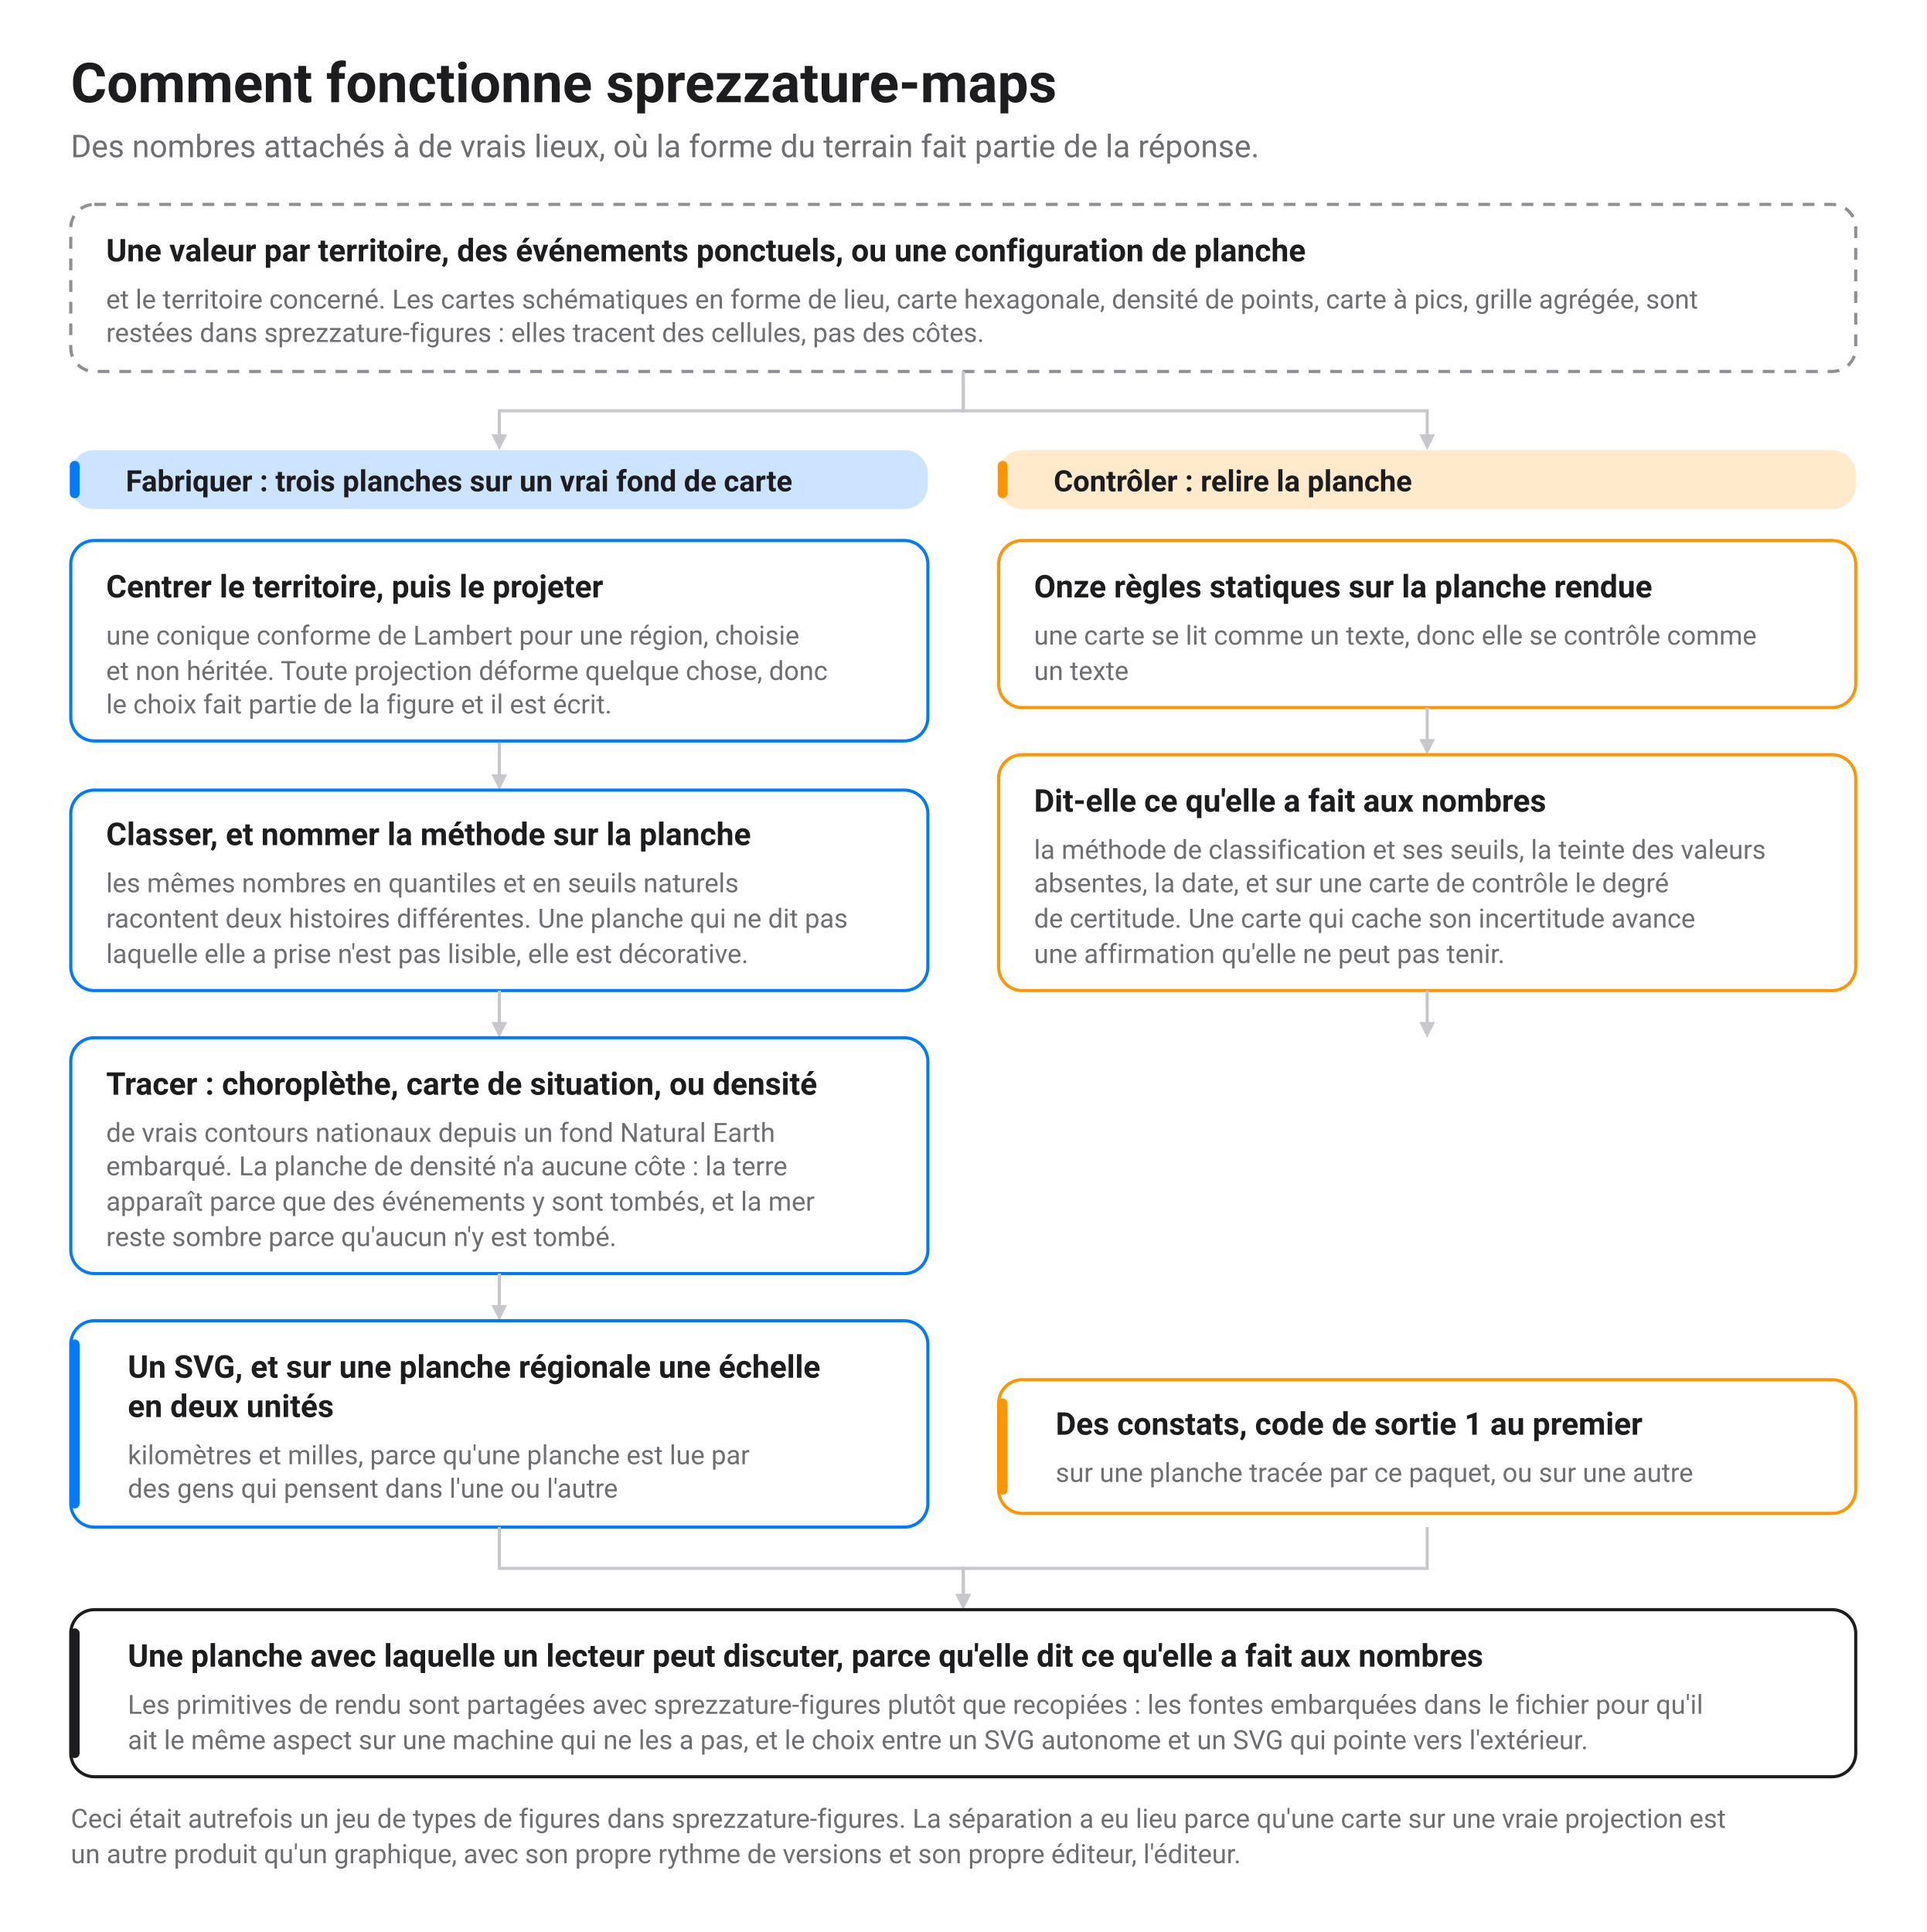
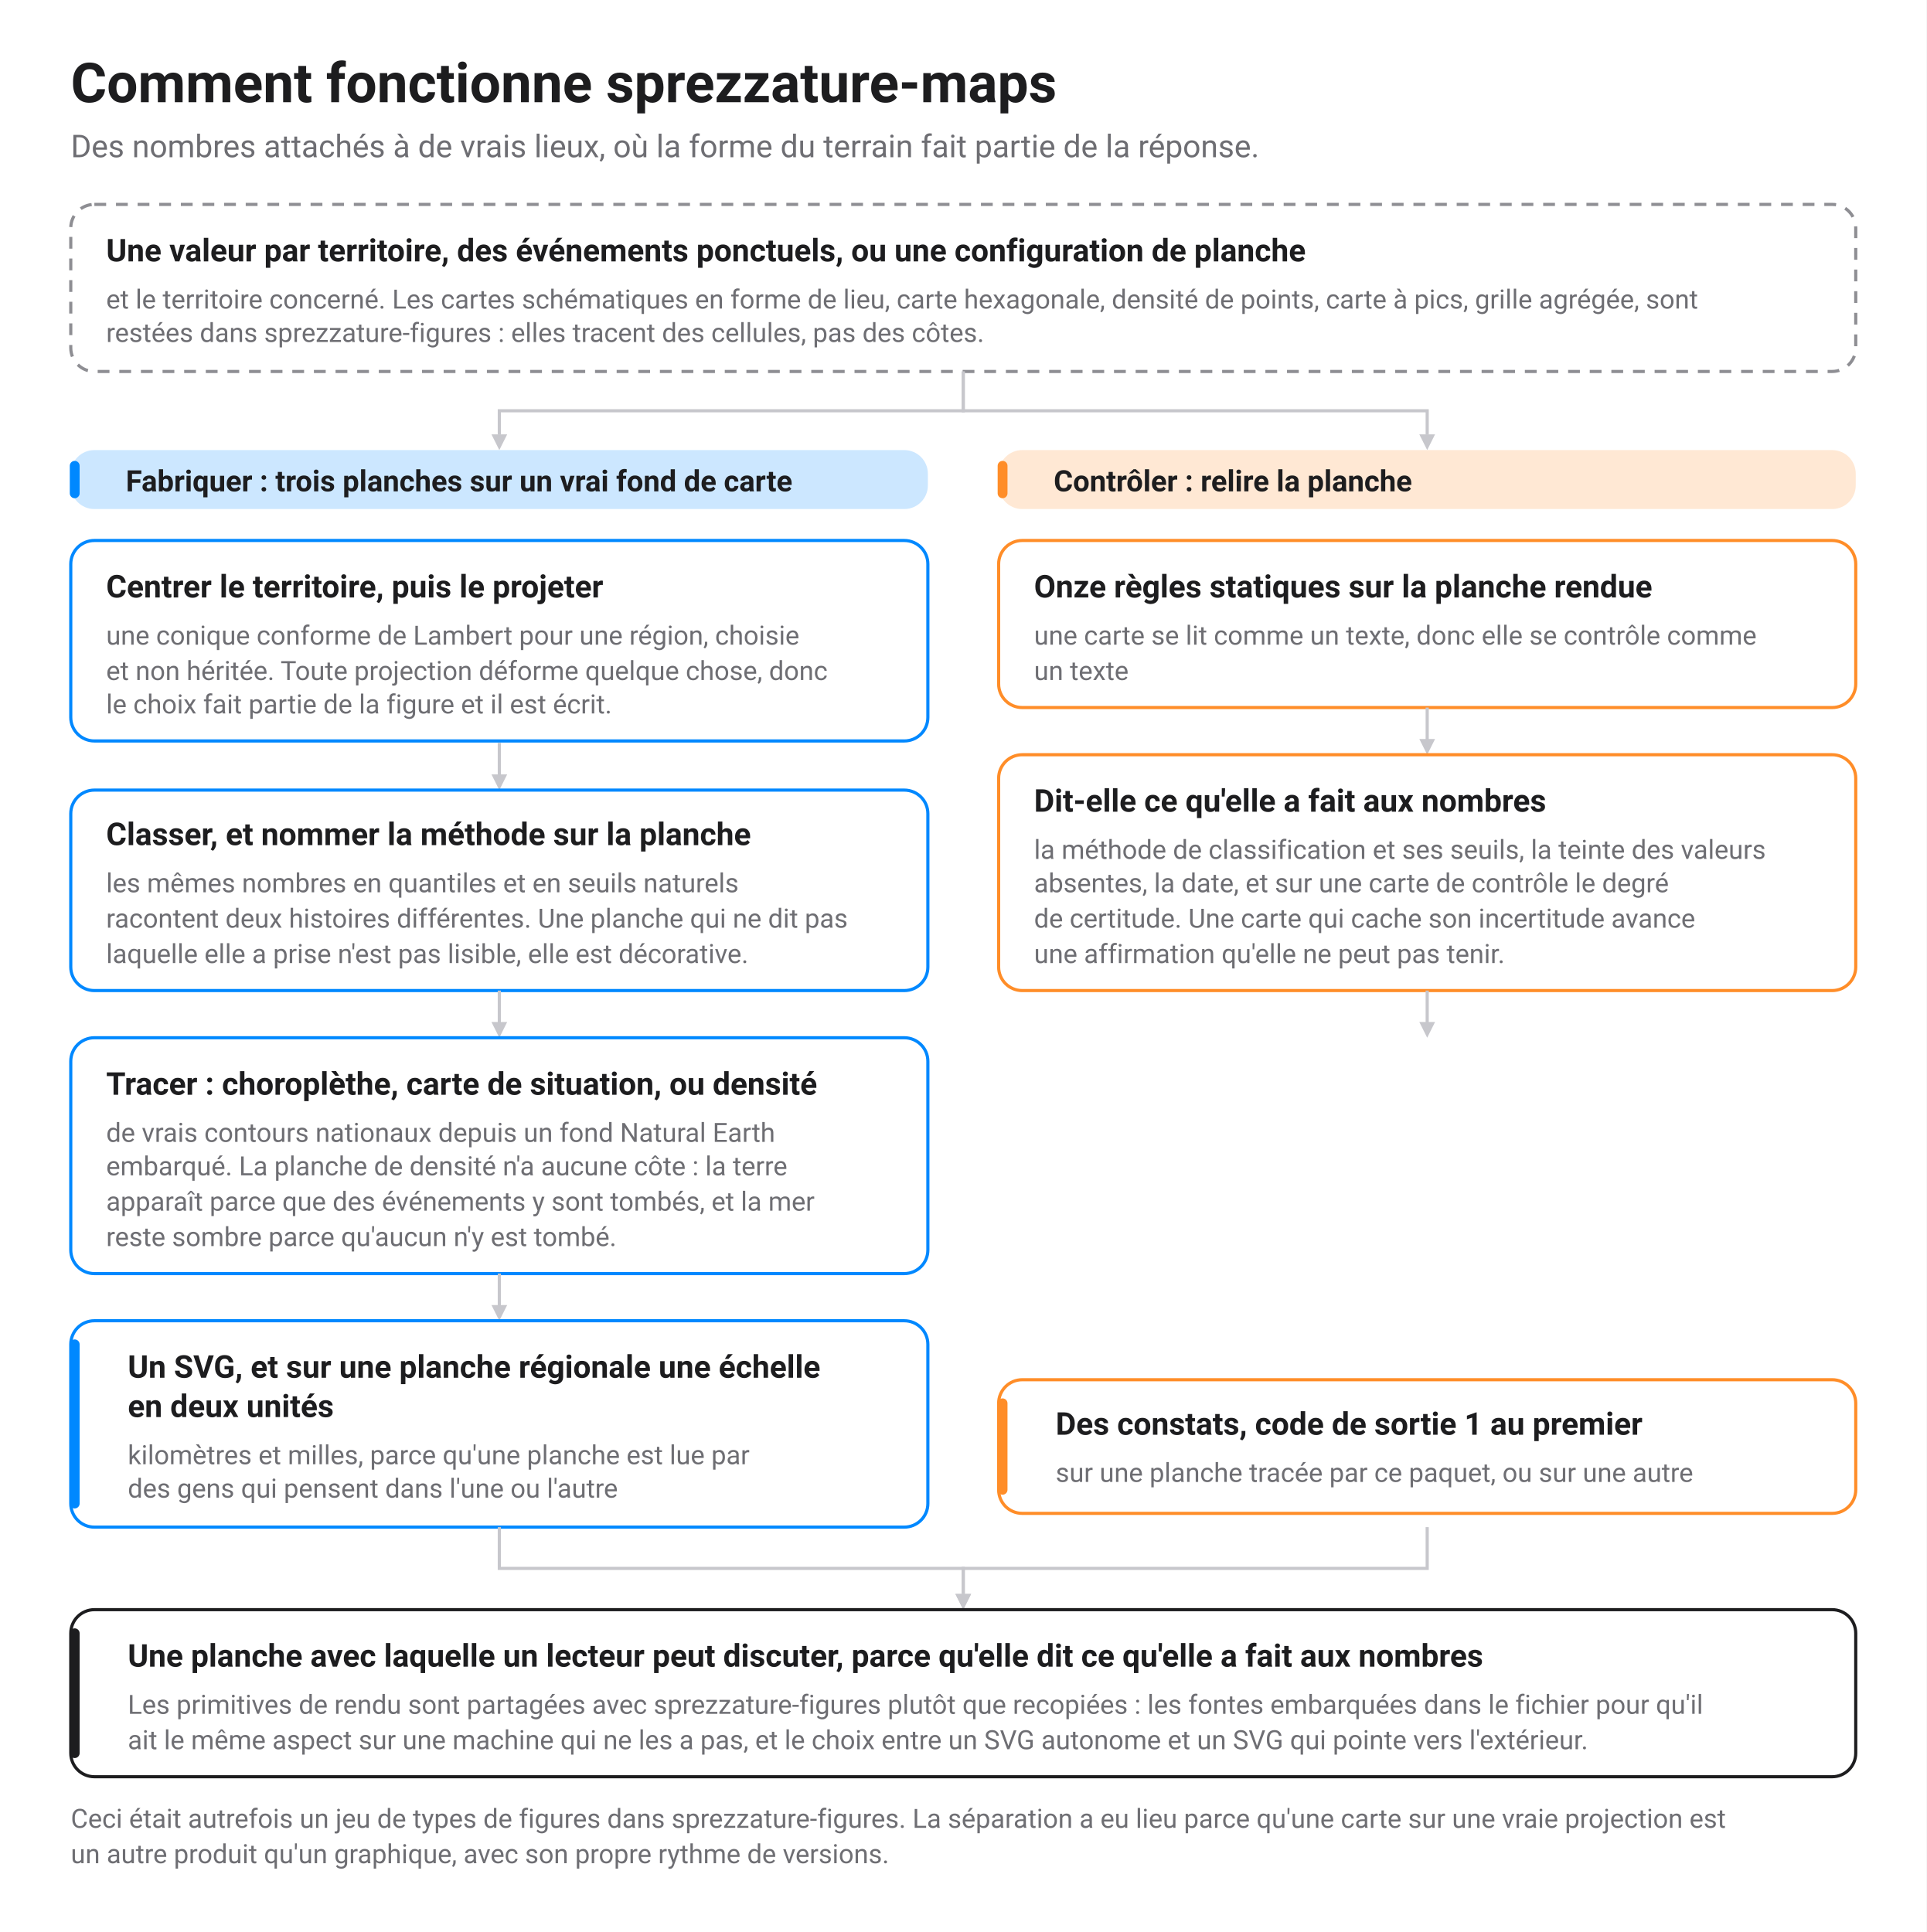
<svg xmlns="http://www.w3.org/2000/svg" width="980" height="983" viewBox="0 0 980 983" font-family="Roboto, Helvetica Neue, Helvetica, Arial, sans-serif" role="img" aria-labelledby="maps-hiw-title maps-hiw-desc">
-   <style>@media (prefers-color-scheme: dark){rect[fill="#FFFFFF"]{fill:#141416;}rect.paper{fill:#0B0B0C;}[fill="#1D1D1F"]{fill:#F2F2F7;}[fill="#6E6E73"]{fill:#9C9CA3;}[stroke="#1D1D1F"]{stroke:#F2F2F7;}[stroke="#C7C7CC"]{stroke:#5A5A5E;}[fill="#C7C7CC"]{fill:#5A5A5E;}rect[fill="#CCE4FF"]{fill:#082646;}rect[fill="#FFEACC"]{fill:#462C09;}}</style>
+   <style>@media (prefers-color-scheme: dark){rect[fill="#FFFFFF"]{fill:#141416;}rect.paper{fill:#0B0B0C;}[fill="#1D1D1F"]{fill:#F2F2F7;}[fill="#6E6E73"]{fill:#9C9CA3;}[stroke="#1D1D1F"]{stroke:#F2F2F7;}[stroke="#C7C7CC"]{stroke:#5A5A5E;}[fill="#C7C7CC"]{fill:#5A5A5E;}rect[fill="#CCE7FF"]{fill:#082946;}rect[fill="#FFE8D4"]{fill:#462A13;}}</style>
  <rect class="paper" width="980" height="983" fill="#FFFFFF" />
  <text x="36" y="52" font-size="28" font-weight="700" fill="#1D1D1F">Comment fonctionne sprezzature-maps</text>
  <text x="36" y="80" font-size="16" font-weight="400" fill="#6E6E73">Des nombres attachés à de vrais lieux, où la forme du terrain fait partie de la réponse.</text>
  <rect x="36" y="104" width="908" height="85" rx="12" fill="#FFFFFF" stroke="#8E8E93" stroke-width="1.6" stroke-dasharray="6 5" />
  <text x="54" y="133" font-size="16" font-weight="600" fill="#1D1D1F">Une valeur par territoire, des événements ponctuels, ou une configuration de planche</text>
  <text x="54" y="157" font-size="13.5" font-weight="400" fill="#6E6E73">et le territoire concerné. Les cartes schématiques en forme de lieu, carte hexagonale, densité de points, carte à pics, grille agrégée, sont</text>
  <text x="54" y="174" font-size="13.5" font-weight="400" fill="#6E6E73">restées dans sprezzature-figures : elles tracent des cellules, pas des côtes.</text>
  <path d="M490,189 V209 H254 V221" stroke="#C7C7CC" stroke-width="1.6" fill="none" />
  <path d="M250,221 L254,229 L258,221" fill="#C7C7CC" />
  <path d="M490,189 V209 H726 V221" stroke="#C7C7CC" stroke-width="1.6" fill="none" />
  <path d="M722,221 L726,229 L730,221" fill="#C7C7CC" />
-   <rect x="36" y="229" width="436" height="30" rx="12" fill="#CCE4FF" />
-   <path d="M38,237 v14" stroke="#007AFF" stroke-width="5" stroke-linecap="round" fill="none" />
+   <rect x="36" y="229" width="436" height="30" rx="12" fill="#CCE7FF" />
+   <path d="M38,237 v14" stroke="#0088FF" stroke-width="5" stroke-linecap="round" fill="none" />
  <text x="64" y="250" font-size="15" font-weight="700" fill="#1D1D1F">Fabriquer : trois planches sur un vrai fond de carte</text>
-   <rect x="36" y="275" width="436" height="102" rx="12" fill="#FFFFFF" stroke="#007AFF" stroke-width="1.6" />
+   <rect x="36" y="275" width="436" height="102" rx="12" fill="#FFFFFF" stroke="#0088FF" stroke-width="1.6" />
  <text x="54" y="304" font-size="16" font-weight="600" fill="#1D1D1F">Centrer le territoire, puis le projeter</text>
  <text x="54" y="328" font-size="13.5" font-weight="400" fill="#6E6E73">une conique conforme de Lambert pour une région, choisie</text>
  <text x="54" y="346" font-size="13.5" font-weight="400" fill="#6E6E73">et non héritée. Toute projection déforme quelque chose, donc</text>
  <text x="54" y="363" font-size="13.5" font-weight="400" fill="#6E6E73">le choix fait partie de la figure et il est écrit.</text>
  <path d="M254,378 v17" stroke="#C7C7CC" stroke-width="1.6" fill="none" />
  <path d="M250,394 L254,402 L258,394" fill="#C7C7CC" />
-   <rect x="36" y="402" width="436" height="102" rx="12" fill="#FFFFFF" stroke="#007AFF" stroke-width="1.6" />
+   <rect x="36" y="402" width="436" height="102" rx="12" fill="#FFFFFF" stroke="#0088FF" stroke-width="1.6" />
  <text x="54" y="430" font-size="16" font-weight="600" fill="#1D1D1F">Classer, et nommer la méthode sur la planche</text>
  <text x="54" y="454" font-size="13.5" font-weight="400" fill="#6E6E73">les mêmes nombres en quantiles et en seuils naturels</text>
  <text x="54" y="472" font-size="13.5" font-weight="400" fill="#6E6E73">racontent deux histoires différentes. Une planche qui ne dit pas</text>
  <text x="54" y="490" font-size="13.5" font-weight="400" fill="#6E6E73">laquelle elle a prise n'est pas lisible, elle est décorative.</text>
  <path d="M254,504 v17" stroke="#C7C7CC" stroke-width="1.6" fill="none" />
  <path d="M250,520 L254,528 L258,520" fill="#C7C7CC" />
-   <rect x="36" y="528" width="436" height="120" rx="12" fill="#FFFFFF" stroke="#007AFF" stroke-width="1.6" />
+   <rect x="36" y="528" width="436" height="120" rx="12" fill="#FFFFFF" stroke="#0088FF" stroke-width="1.6" />
  <text x="54" y="557" font-size="16" font-weight="600" fill="#1D1D1F">Tracer : choroplèthe, carte de situation, ou densité</text>
  <text x="54" y="581" font-size="13.5" font-weight="400" fill="#6E6E73">de vrais contours nationaux depuis un fond Natural Earth</text>
  <text x="54" y="598" font-size="13.5" font-weight="400" fill="#6E6E73">embarqué. La planche de densité n'a aucune côte : la terre</text>
  <text x="54" y="616" font-size="13.5" font-weight="400" fill="#6E6E73">apparaît parce que des événements y sont tombés, et la mer</text>
  <text x="54" y="634" font-size="13.5" font-weight="400" fill="#6E6E73">reste sombre parce qu'aucun n'y est tombé.</text>
  <path d="M254,648 v17" stroke="#C7C7CC" stroke-width="1.6" fill="none" />
  <path d="M250,664 L254,672 L258,664" fill="#C7C7CC" />
-   <rect x="36" y="672" width="436" height="105" rx="12" fill="#FFFFFF" stroke="#007AFF" stroke-width="1.6" />
-   <path d="M38,684 v81" stroke="#007AFF" stroke-width="5" stroke-linecap="round" fill="none" />
+   <rect x="36" y="672" width="436" height="105" rx="12" fill="#FFFFFF" stroke="#0088FF" stroke-width="1.6" />
+   <path d="M38,684 v81" stroke="#0088FF" stroke-width="5" stroke-linecap="round" fill="none" />
  <text x="65" y="701" font-size="16" font-weight="600" fill="#1D1D1F">Un SVG, et sur une planche régionale une échelle</text>
  <text x="65" y="721" font-size="16" font-weight="600" fill="#1D1D1F">en deux unités</text>
  <text x="65" y="745" font-size="13.5" font-weight="400" fill="#6E6E73">kilomètres et milles, parce qu'une planche est lue par</text>
  <text x="65" y="762" font-size="13.5" font-weight="400" fill="#6E6E73">des gens qui pensent dans l'une ou l'autre</text>
-   <rect x="508" y="229" width="436" height="30" rx="12" fill="#FFEACC" />
-   <path d="M510,237 v14" stroke="#FF9500" stroke-width="5" stroke-linecap="round" fill="none" />
+   <rect x="508" y="229" width="436" height="30" rx="12" fill="#FFE8D4" />
+   <path d="M510,237 v14" stroke="#FF8D28" stroke-width="5" stroke-linecap="round" fill="none" />
  <text x="536" y="250" font-size="15" font-weight="700" fill="#1D1D1F">Contrôler : relire la planche</text>
-   <rect x="508" y="275" width="436" height="85" rx="12" fill="#FFFFFF" stroke="#FF9500" stroke-width="1.6" />
+   <rect x="508" y="275" width="436" height="85" rx="12" fill="#FFFFFF" stroke="#FF8D28" stroke-width="1.6" />
  <text x="526" y="304" font-size="16" font-weight="600" fill="#1D1D1F">Onze règles statiques sur la planche rendue</text>
  <text x="526" y="328" font-size="13.5" font-weight="400" fill="#6E6E73">une carte se lit comme un texte, donc elle se contrôle comme</text>
  <text x="526" y="346" font-size="13.5" font-weight="400" fill="#6E6E73">un texte</text>
  <path d="M726,360 v17" stroke="#C7C7CC" stroke-width="1.6" fill="none" />
  <path d="M722,376 L726,384 L730,376" fill="#C7C7CC" />
-   <rect x="508" y="384" width="436" height="120" rx="12" fill="#FFFFFF" stroke="#FF9500" stroke-width="1.6" />
+   <rect x="508" y="384" width="436" height="120" rx="12" fill="#FFFFFF" stroke="#FF8D28" stroke-width="1.6" />
  <text x="526" y="413" font-size="16" font-weight="600" fill="#1D1D1F">Dit-elle ce qu'elle a fait aux nombres</text>
  <text x="526" y="437" font-size="13.5" font-weight="400" fill="#6E6E73">la méthode de classification et ses seuils, la teinte des valeurs</text>
  <text x="526" y="454" font-size="13.5" font-weight="400" fill="#6E6E73">absentes, la date, et sur une carte de contrôle le degré</text>
  <text x="526" y="472" font-size="13.5" font-weight="400" fill="#6E6E73">de certitude. Une carte qui cache son incertitude avance</text>
  <text x="526" y="490" font-size="13.5" font-weight="400" fill="#6E6E73">une affirmation qu'elle ne peut pas tenir.</text>
  <path d="M726,504 v17" stroke="#C7C7CC" stroke-width="1.6" fill="none" />
  <path d="M722,520 L726,528 L730,520" fill="#C7C7CC" />
-   <rect x="508" y="702" width="436" height="68" rx="12" fill="#FFFFFF" stroke="#FF9500" stroke-width="1.6" />
-   <path d="M510,714 v44" stroke="#FF9500" stroke-width="5" stroke-linecap="round" fill="none" />
+   <rect x="508" y="702" width="436" height="68" rx="12" fill="#FFFFFF" stroke="#FF8D28" stroke-width="1.6" />
+   <path d="M510,714 v44" stroke="#FF8D28" stroke-width="5" stroke-linecap="round" fill="none" />
  <text x="537" y="730" font-size="16" font-weight="600" fill="#1D1D1F">Des constats, code de sortie 1 au premier</text>
  <text x="537" y="754" font-size="13.5" font-weight="400" fill="#6E6E73">sur une planche tracée par ce paquet, ou sur une autre</text>
  <path d="M254,777 V798 H490 V811" stroke="#C7C7CC" stroke-width="1.6" fill="none" />
  <path d="M486,811 L490,819 L494,811" fill="#C7C7CC" />
  <path d="M726,777 V798 H490 V811" stroke="#C7C7CC" stroke-width="1.6" fill="none" />
  <path d="M486,811 L490,819 L494,811" fill="#C7C7CC" />
  <rect x="36" y="819" width="908" height="85" rx="12" fill="#FFFFFF" stroke="#1D1D1F" stroke-width="1.6" />
  <path d="M38,831 v61" stroke="#1D1D1F" stroke-width="5" stroke-linecap="round" fill="none" />
  <text x="65" y="848" font-size="16" font-weight="600" fill="#1D1D1F">Une planche avec laquelle un lecteur peut discuter, parce qu'elle dit ce qu'elle a fait aux nombres</text>
  <text x="65" y="872" font-size="13.5" font-weight="400" fill="#6E6E73">Les primitives de rendu sont partagées avec sprezzature-figures plutôt que recopiées : les fontes embarquées dans le fichier pour qu'il</text>
  <text x="65" y="890" font-size="13.5" font-weight="400" fill="#6E6E73">ait le même aspect sur une machine qui ne les a pas, et le choix entre un SVG autonome et un SVG qui pointe vers l'extérieur.</text>
  <text x="36" y="930" font-size="13.5" font-weight="400" fill="#6E6E73">Ceci était autrefois un jeu de types de figures dans sprezzature-figures. La séparation a eu lieu parce qu'une carte sur une vraie projection est</text>
-   <text x="36" y="948" font-size="13.5" font-weight="400" fill="#6E6E73">un autre produit qu'un graphique, avec son propre rythme de versions et son propre éditeur, l'éditeur.</text>
+   <text x="36" y="948" font-size="13.5" font-weight="400" fill="#6E6E73">un autre produit qu'un graphique, avec son propre rythme de versions.</text>
</svg>
